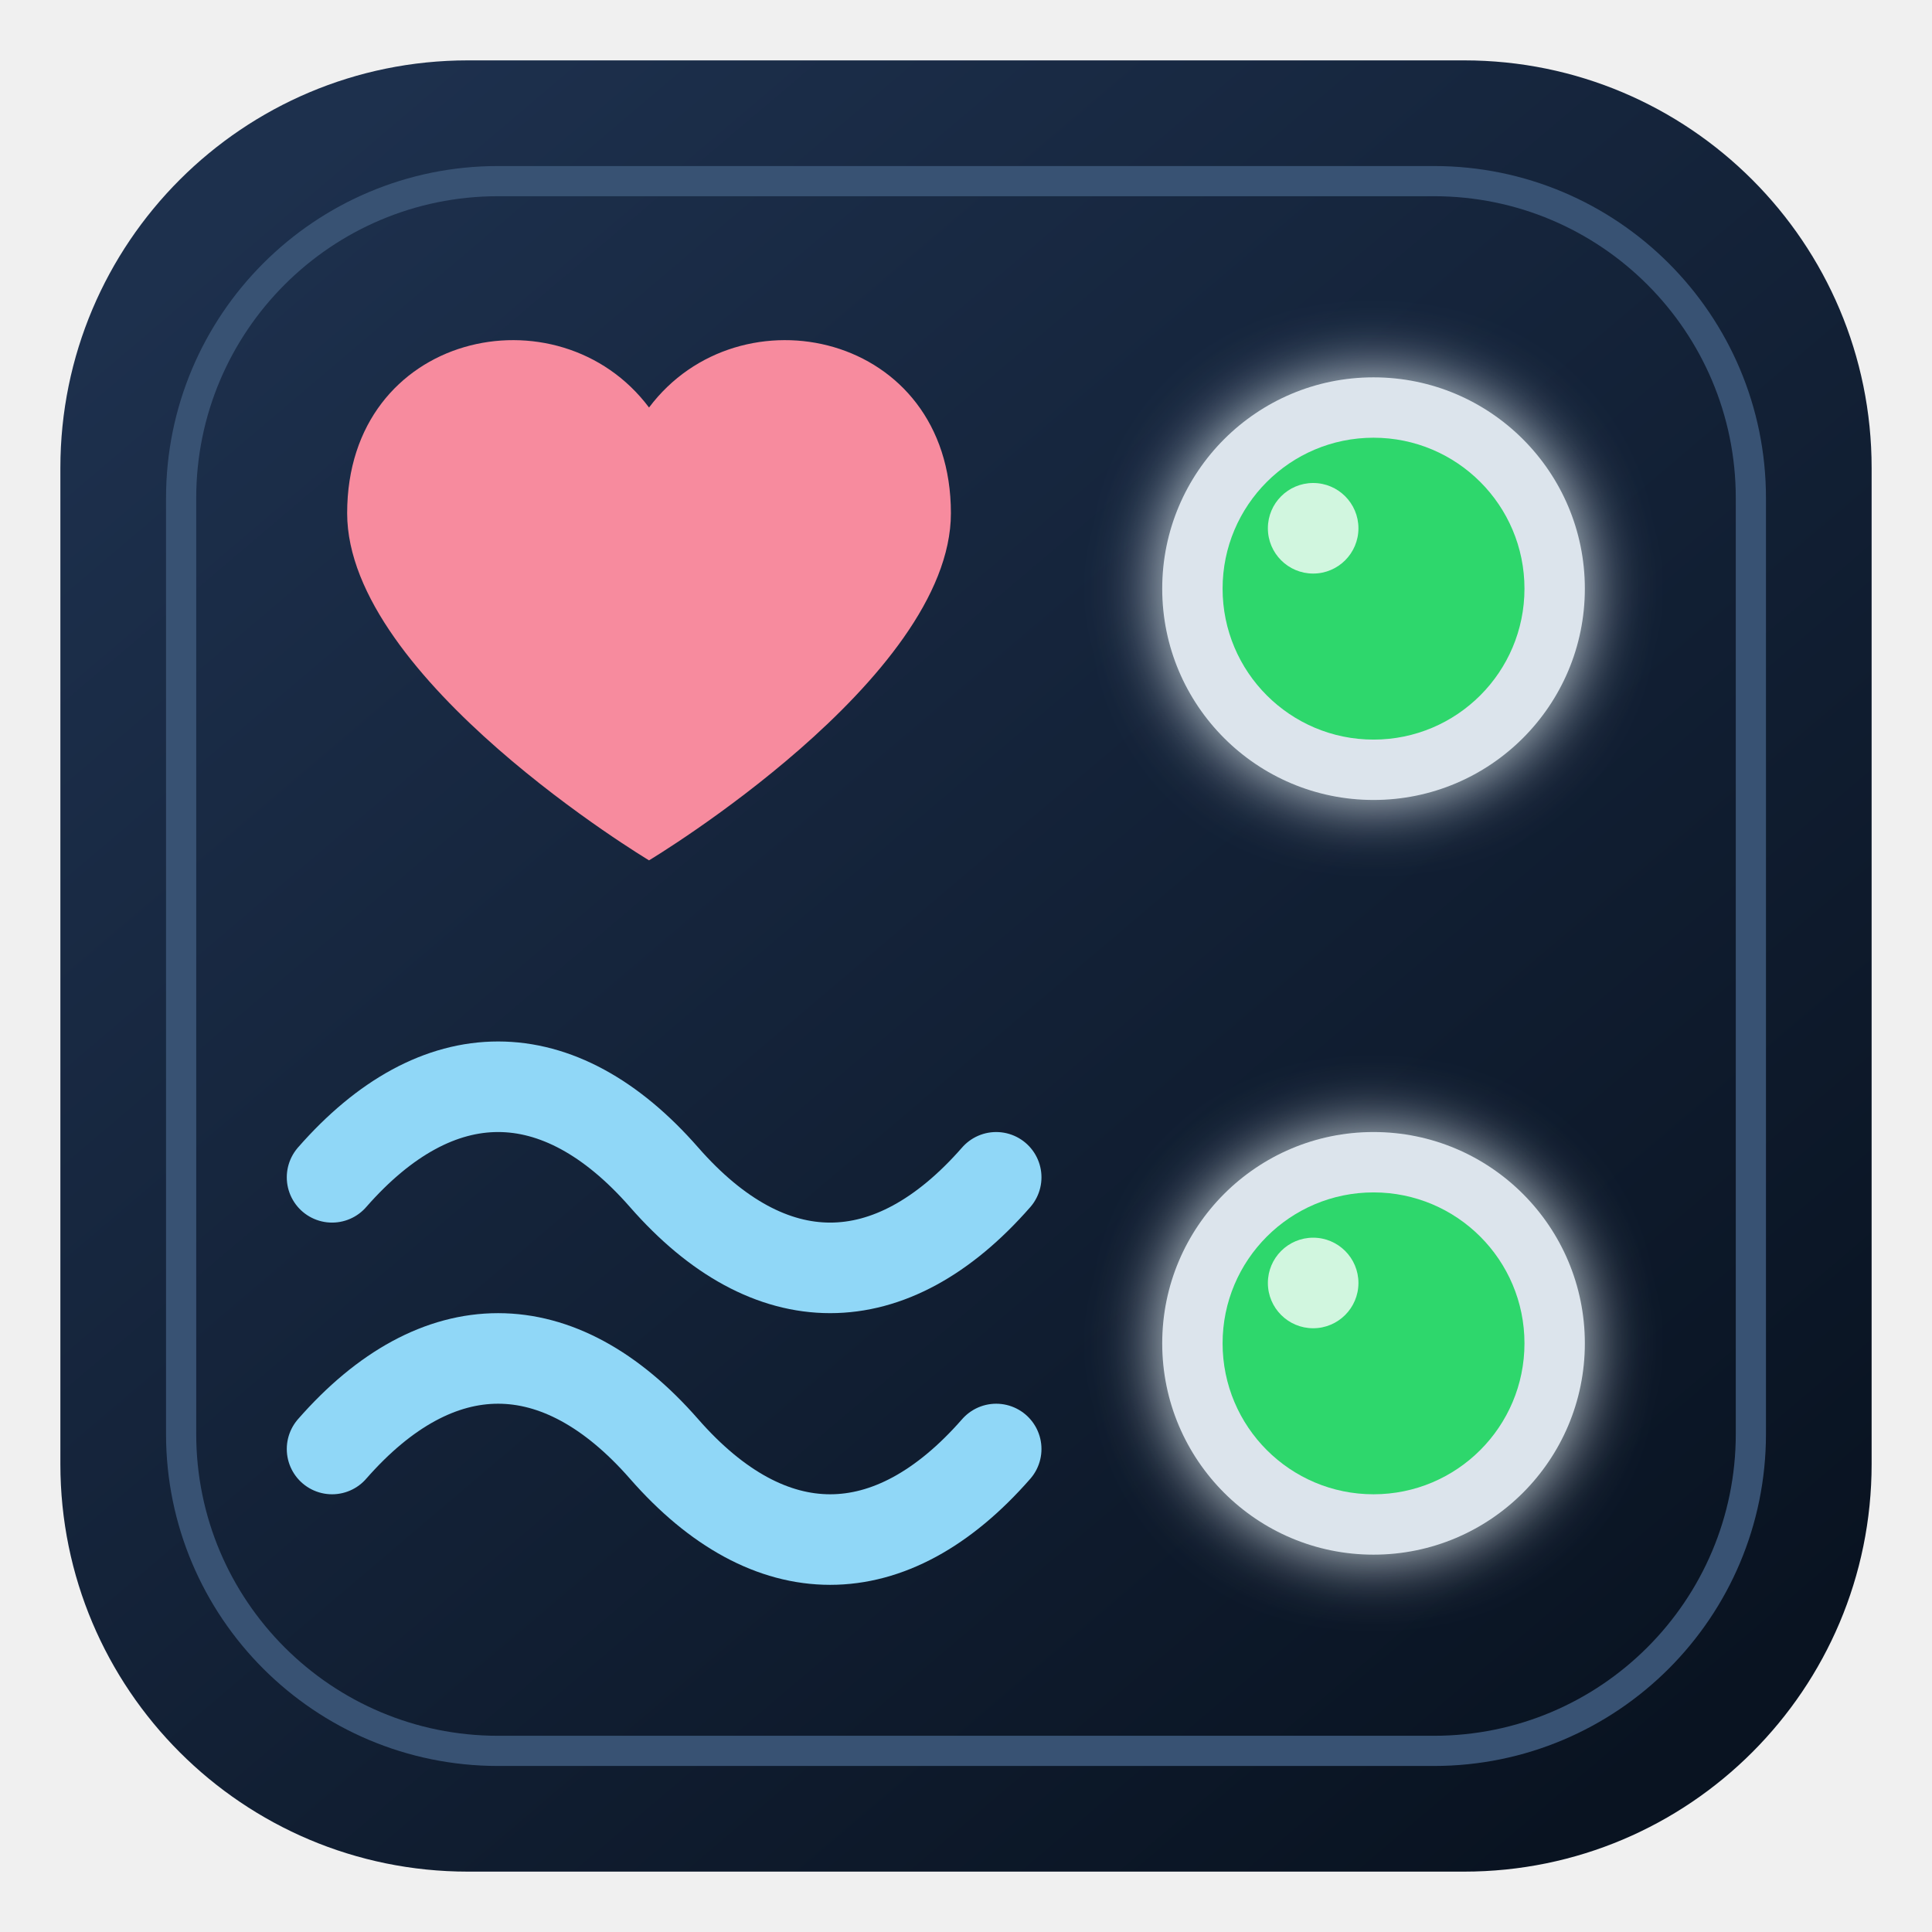
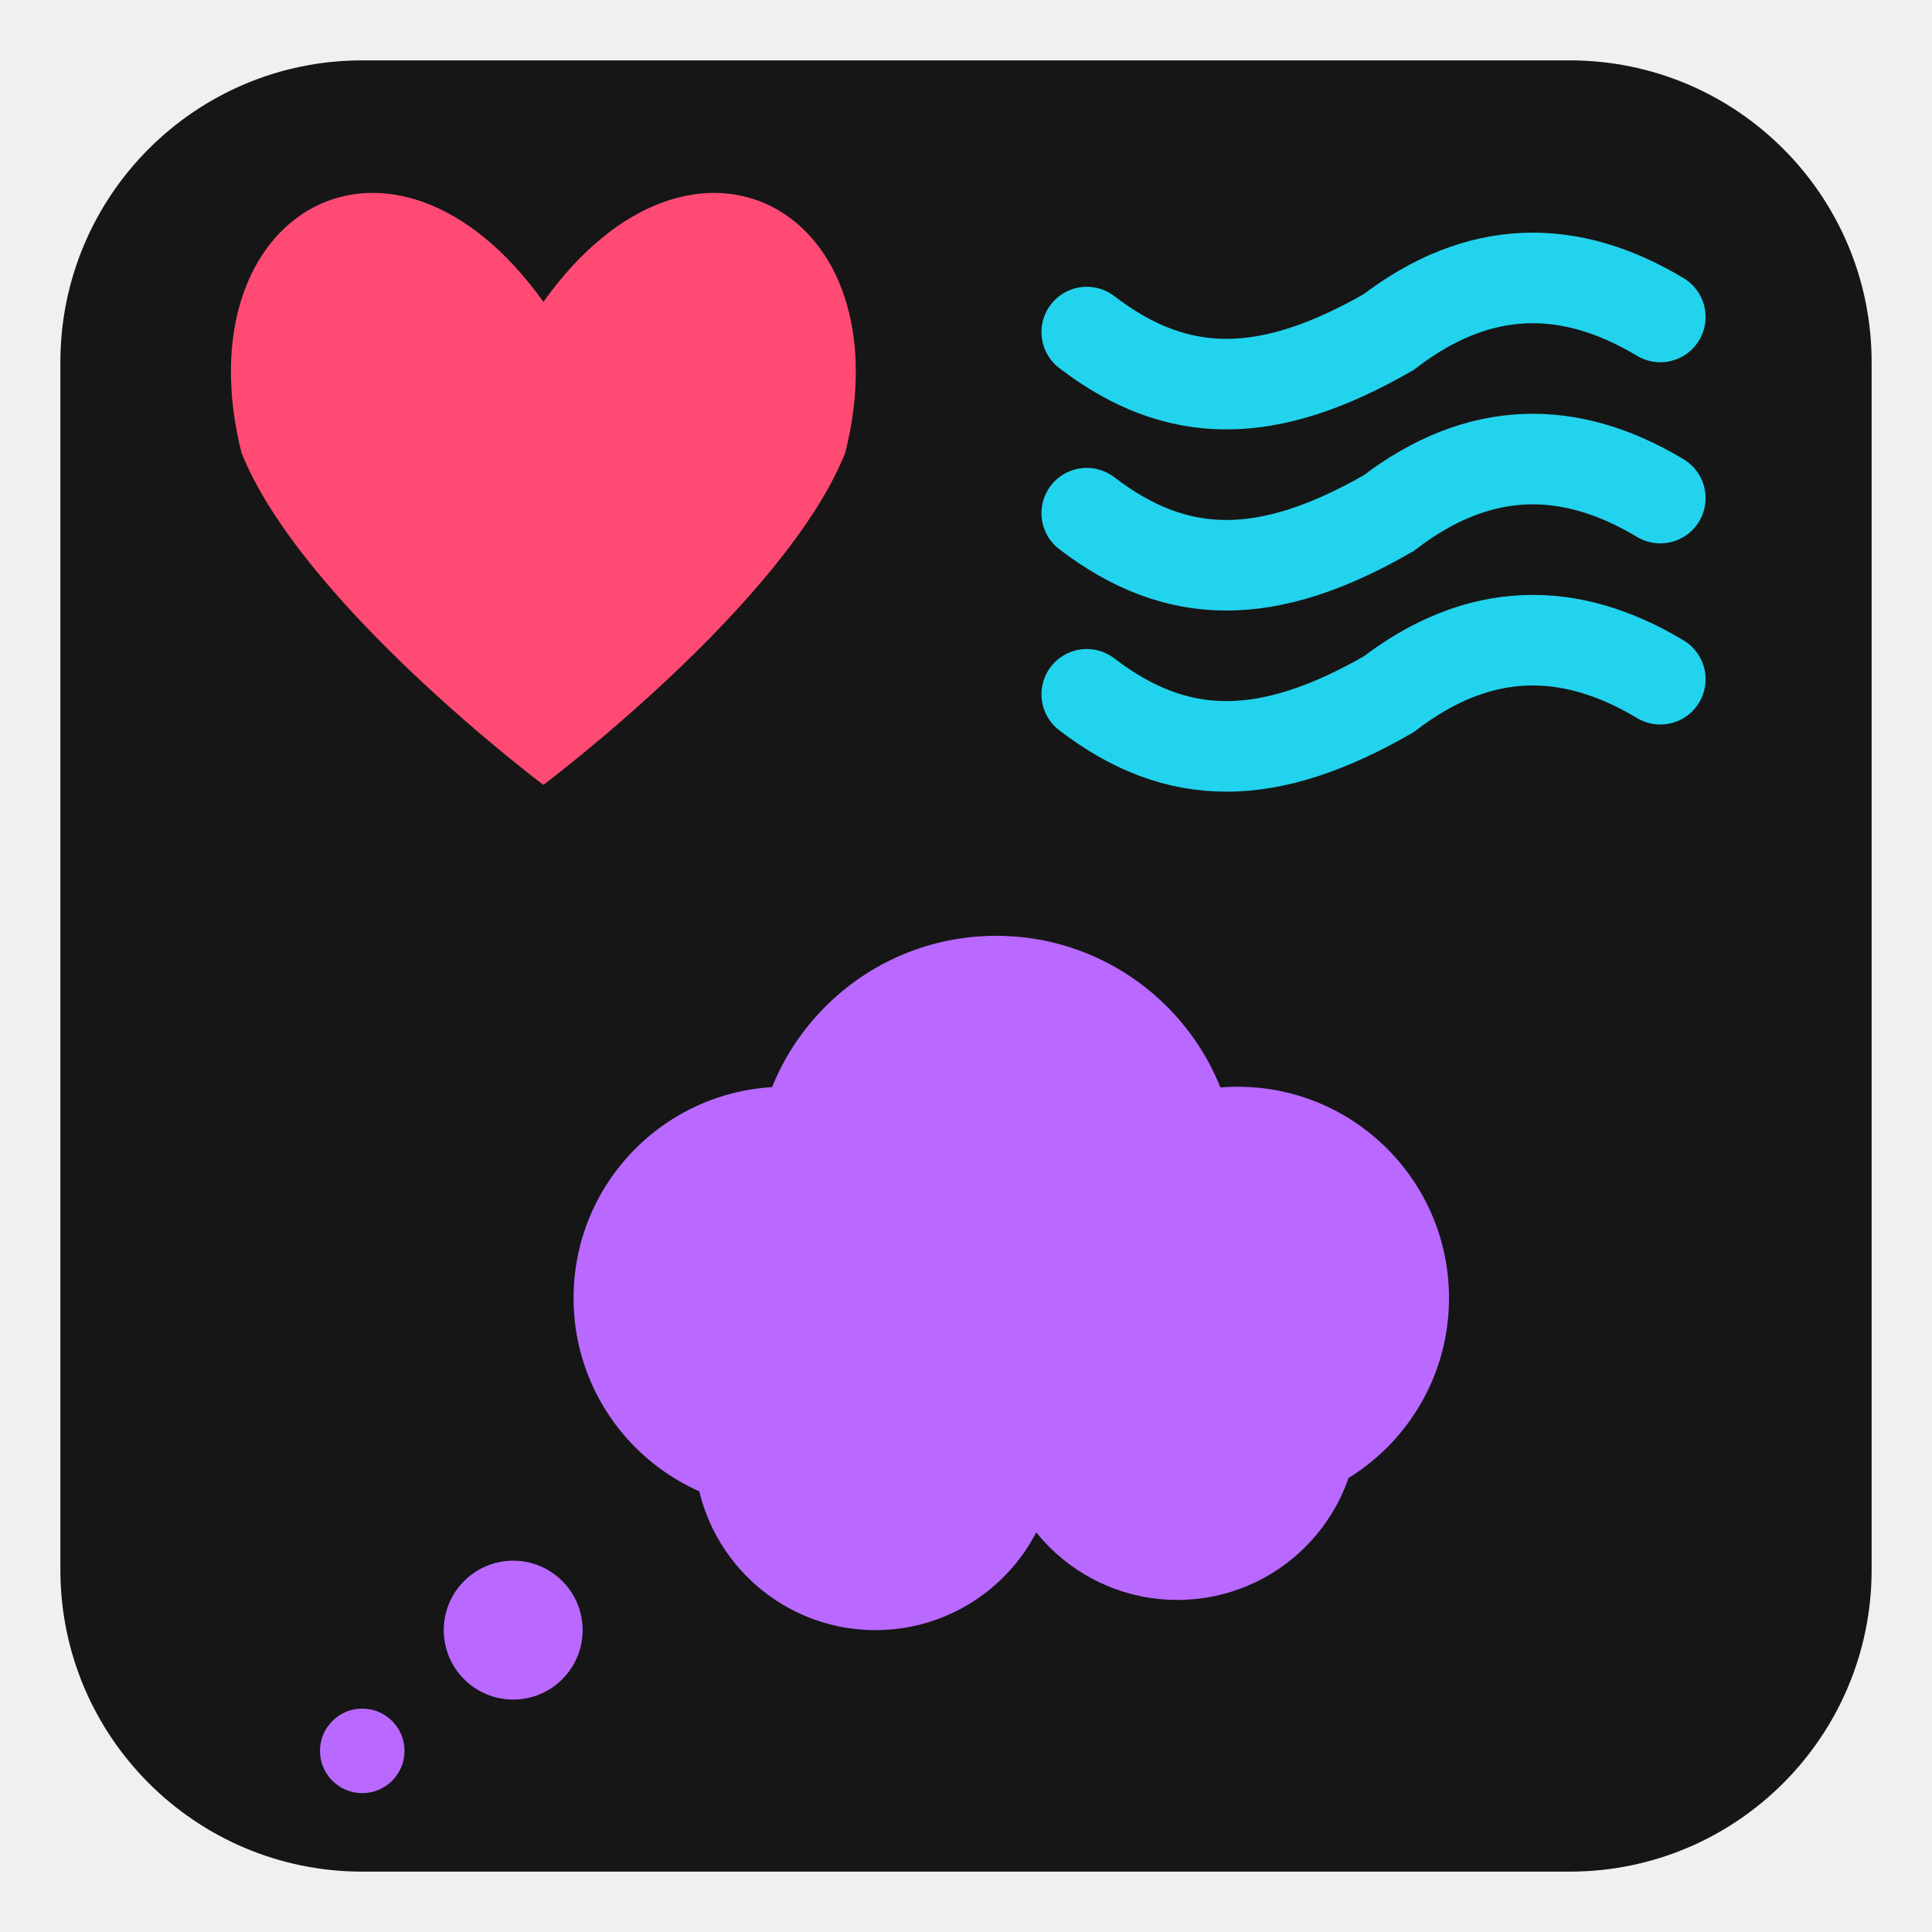
- <svg xmlns="http://www.w3.org/2000/svg" viewBox="0 0 128 128" role="img" aria-label="newKasina sensor service">
-   <defs>
-     <linearGradient id="background" x1="18" y1="12" x2="108" y2="118" gradientUnits="userSpaceOnUse">
-       <stop stop-color="#1d304d" />
-       <stop offset="1" stop-color="#091321" />
-     </linearGradient>
-     <filter id="glow" x="-80%" y="-80%" width="260%" height="260%">
-       <feGaussianBlur stdDeviation="2.2" result="blur" />
-       <feMerge>
-         <feMergeNode in="blur" />
-         <feMergeNode in="SourceGraphic" />
-       </feMerge>
-     </filter>
-   </defs>
-   <rect x="4" y="4" width="120" height="120" rx="27" fill="url(#background)" />
-   <rect x="12" y="12" width="104" height="104" rx="21" fill="none" stroke="#385273" stroke-width="2" />
-   <path d="M43 27C37 19 23 22 23 34C23 45 43 57 43 57C43 57 63 45 63 34C63 22 49 19 43 27Z" fill="#f78b9e" />
-   <g fill="none" stroke="#90d7f7" stroke-width="6" stroke-linecap="round">
-     <path d="M22 78C29 70 37 70 44 78C51 86 59 86 66 78" />
-     <path d="M22 96C29 88 37 88 44 96C51 104 59 104 66 96" />
+ <svg xmlns="http://www.w3.org/2000/svg" viewBox="0 0 64 64" role="img" aria-label="newKasina sensor service: heart, breath and thought bubble">
+   <rect x="2" y="2" width="60" height="60" rx="10" fill="#161616" />
+   <path d="M18 10C13 3 6 7 8 15C10 20 18 26 18 26C18 26 26 20 28 15C30 7 23 3 18 10Z" fill="#ff4b73" />
+   <g fill="none" stroke="#22d3ee" stroke-width="3" stroke-linecap="round">
+     <path d="M36 11C39 13.3 42 13.3 46 11C49 8.7 52 8.7 55 10.5" />
+     <path d="M36 17C39 19.3 42 19.3 46 17C49 14.7 52 14.7 55 16.5" />
+     <path d="M36 23C39 25.3 42 25.3 46 23C49 20.7 52 20.7 55 22.5" />
  </g>
-   <g filter="url(#glow)">
-     <circle cx="91" cy="39" r="14" fill="#dce4ec" />
-     <circle cx="91" cy="39" r="10" fill="#2dd76c" />
-     <circle cx="87" cy="35" r="3" fill="#fff" opacity=".78" />
-     <circle cx="91" cy="89" r="14" fill="#dce4ec" />
-     <circle cx="91" cy="89" r="10" fill="#2dd76c" />
-     <circle cx="87" cy="85" r="3" fill="#fff" opacity=".78" />
+   <g fill="#b969ff">
+     <circle cx="26" cy="43" r="7" />
+     <circle cx="33" cy="39" r="8" />
+     <circle cx="41" cy="43" r="7" />
+     <circle cx="39" cy="47" r="6" />
+     <circle cx="29" cy="48" r="6" />
+     <circle cx="17" cy="54" r="2.3" />
+     <circle cx="12" cy="58" r="1.4" />
  </g>
</svg>
